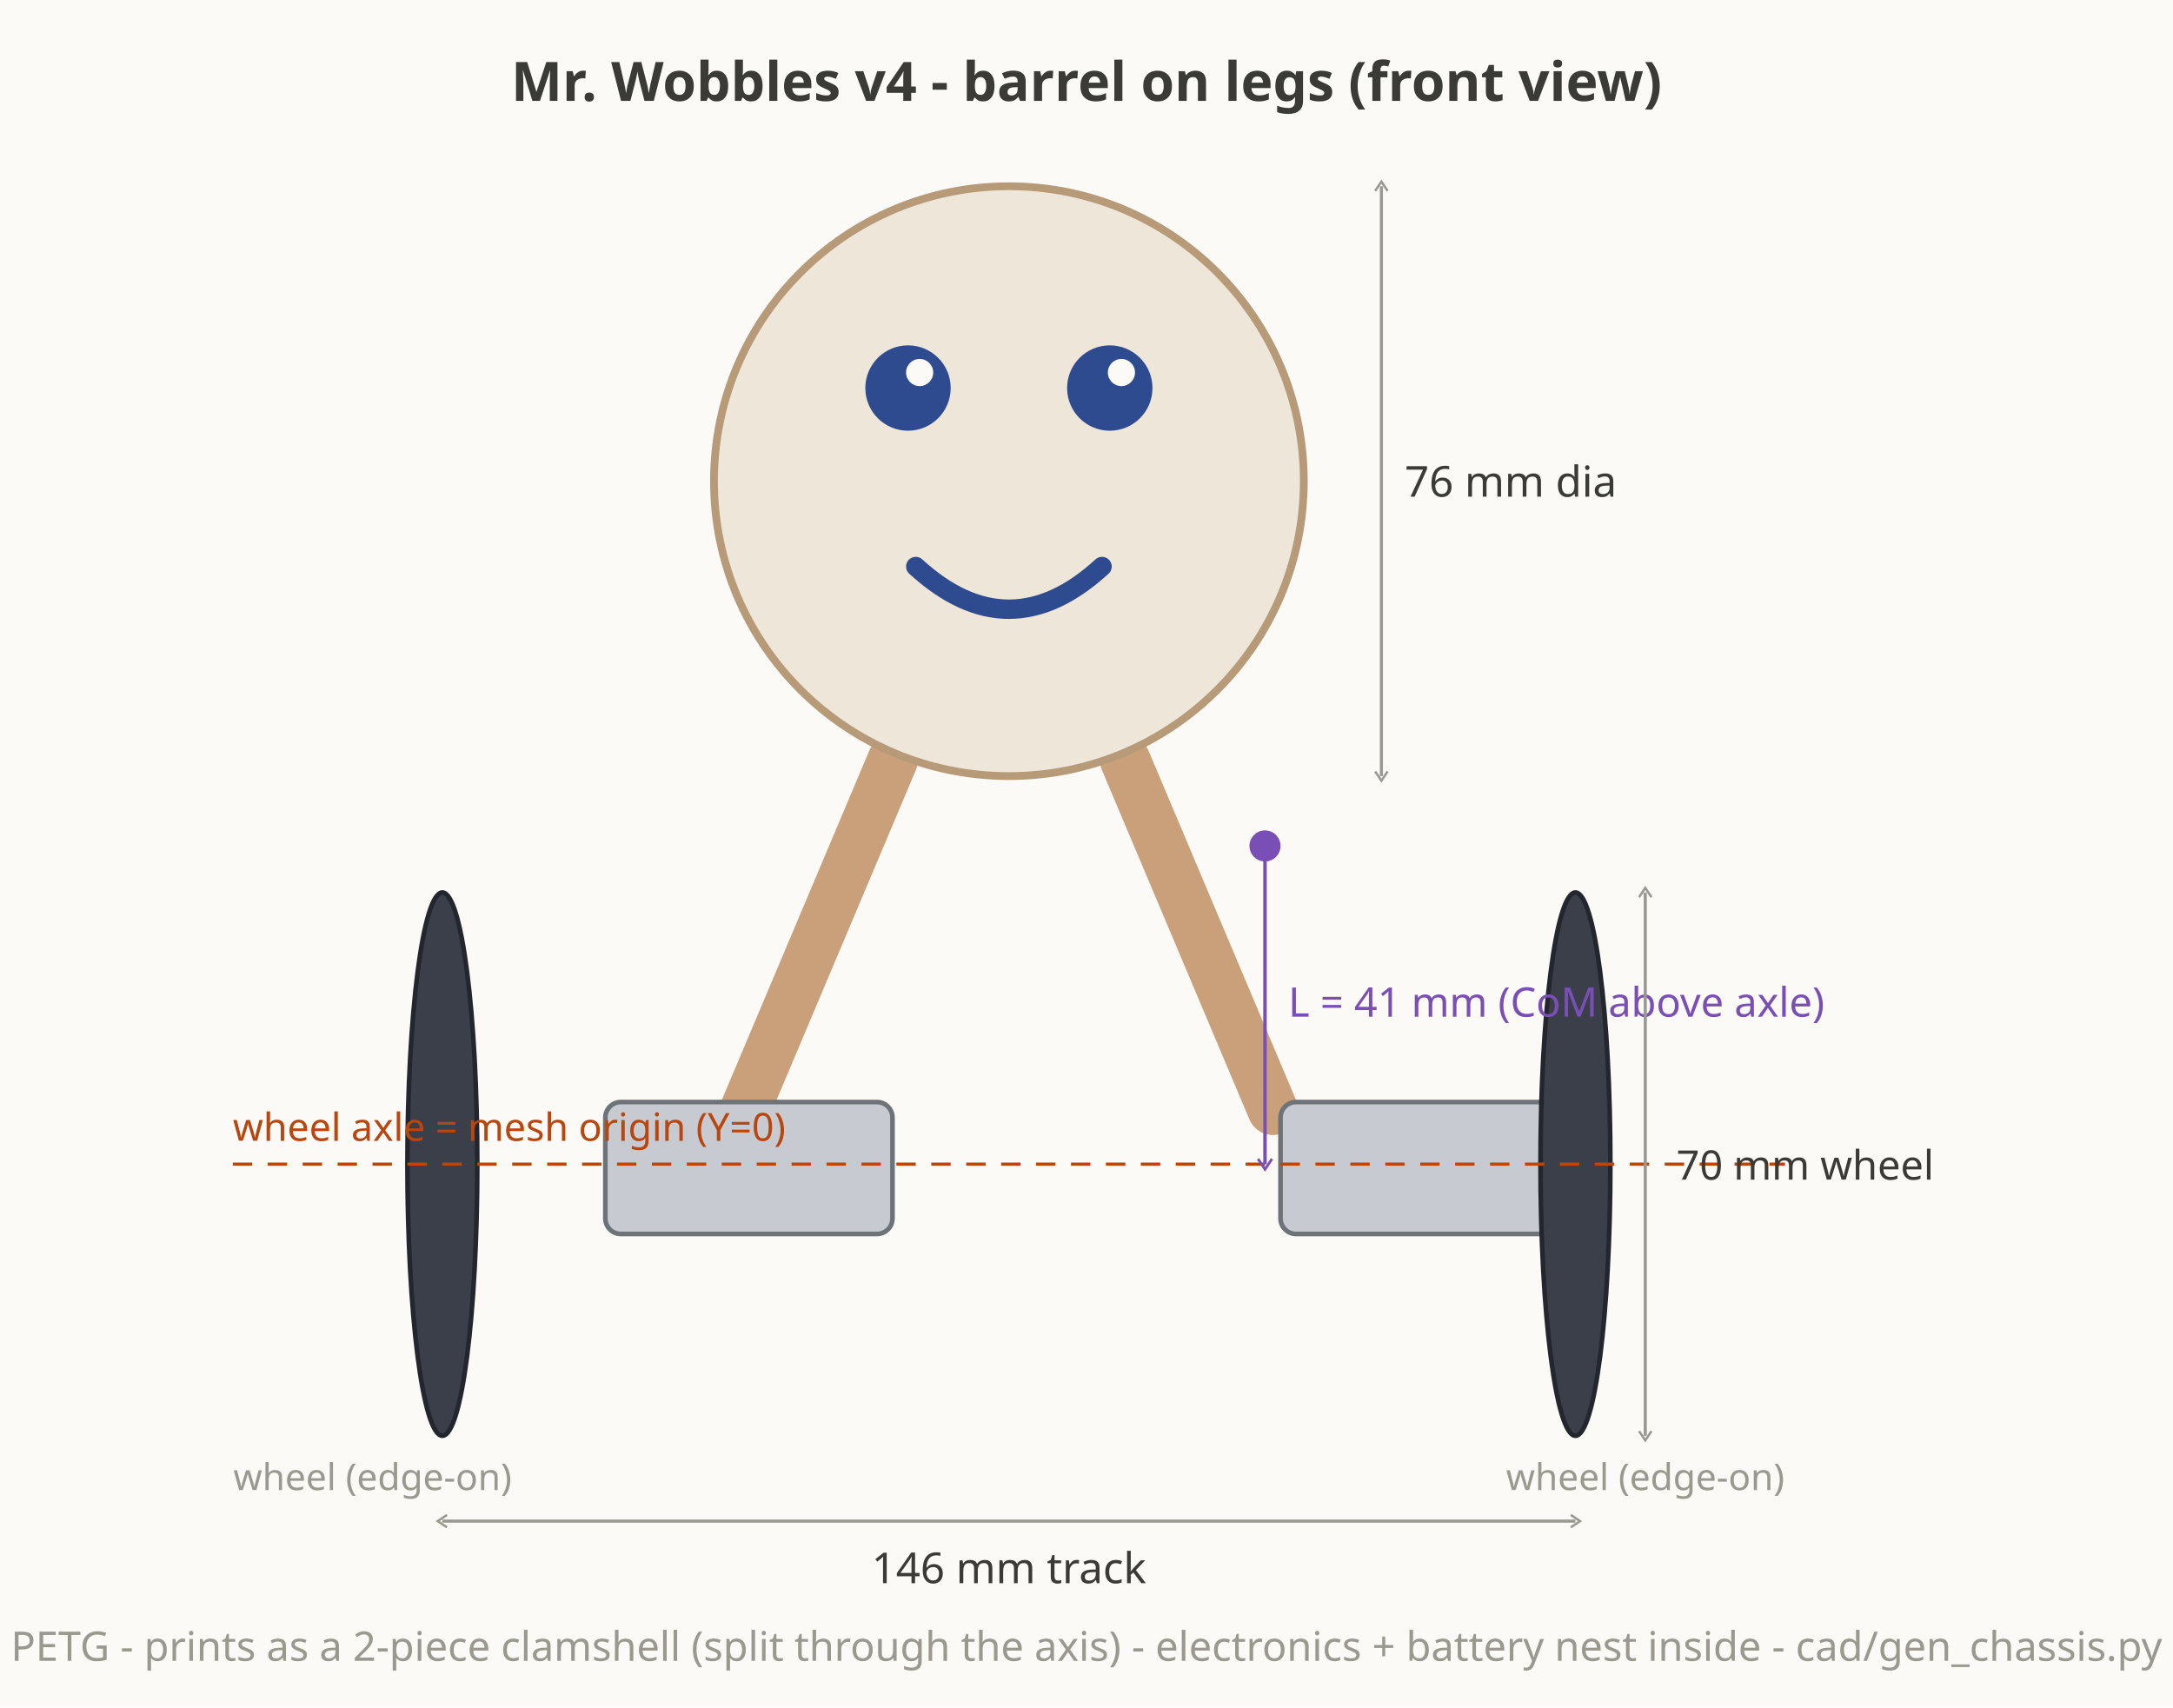
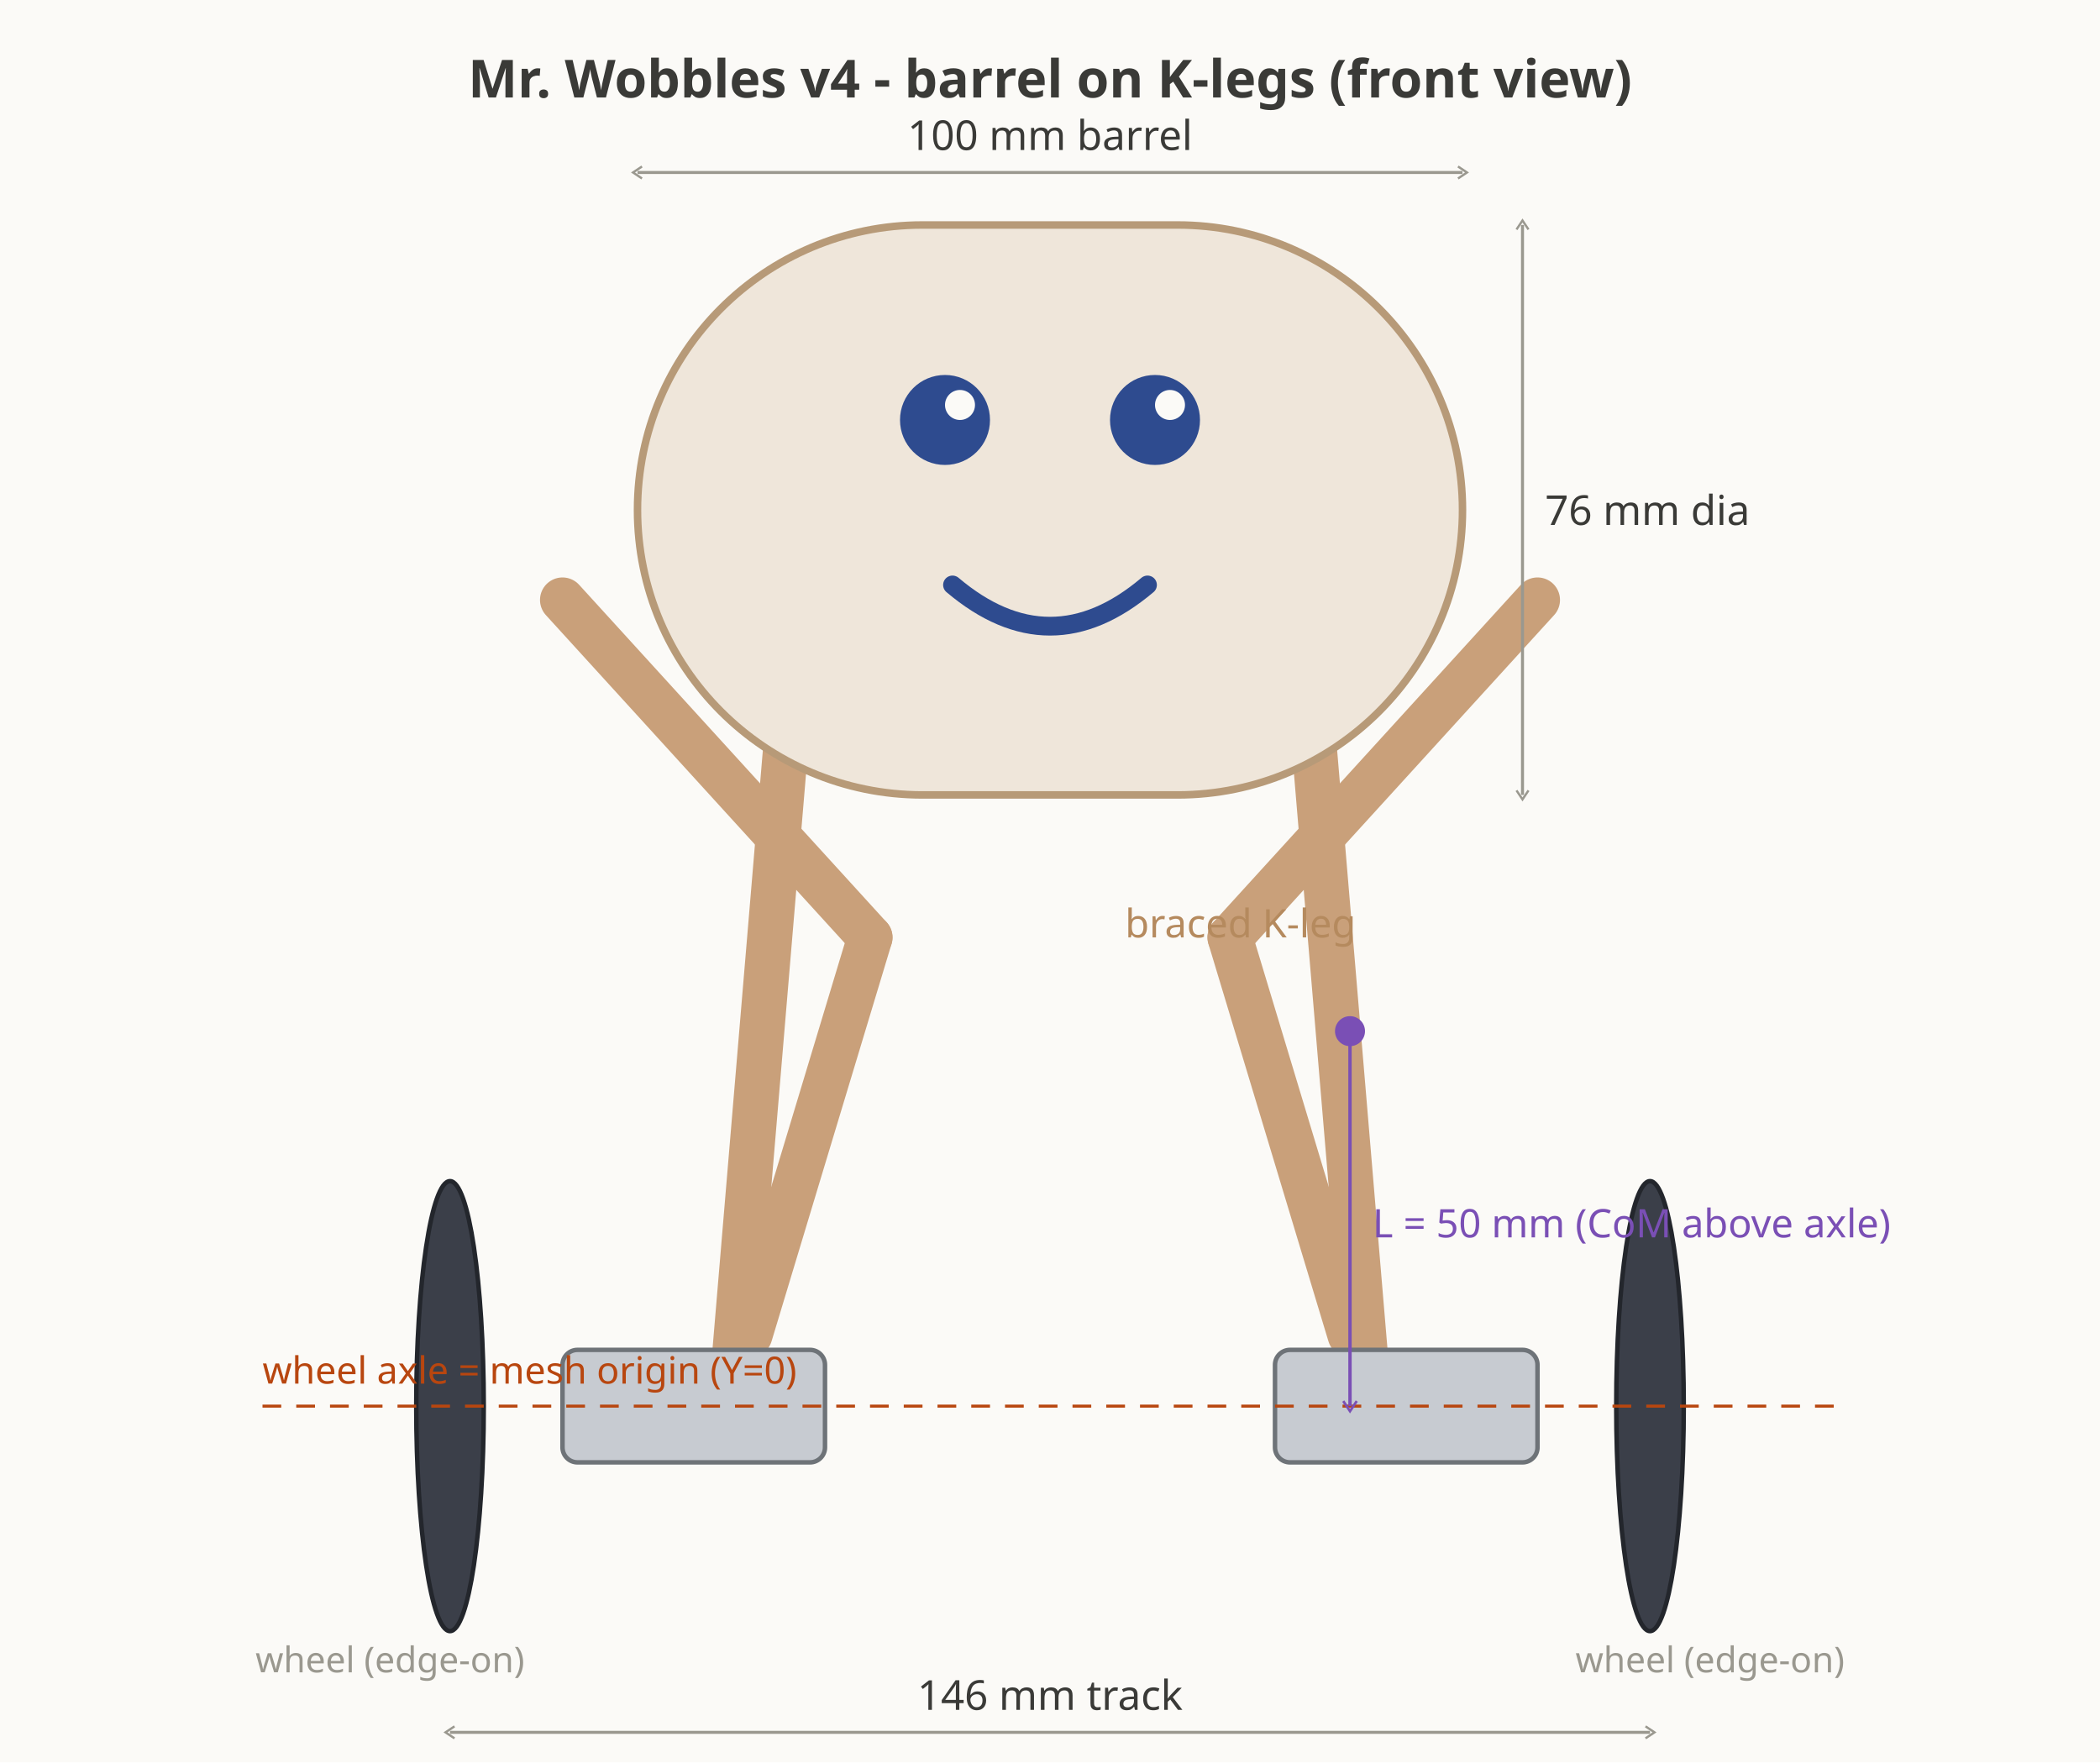
- <svg xmlns="http://www.w3.org/2000/svg" width="560" height="440" viewBox="0 0 560 440" role="img">
-   <rect width="560" height="440" fill="#FBFAF7" />
+ <svg xmlns="http://www.w3.org/2000/svg" width="560" height="470" viewBox="0 0 560 470" role="img">
+   <rect width="560" height="470" fill="#FBFAF7" />
  <defs>
    <marker id="a" viewBox="0 0 10 10" refX="5" refY="5" markerWidth="5" markerHeight="5" orient="auto-start-reverse">
      <path d="M2 1L8 5L2 9" fill="none" stroke="context-stroke" stroke-width="1.5" />
    </marker>
  </defs>
-   <text x="280" y="26" text-anchor="middle" font-family="sans-serif" font-size="14" font-weight="600" fill="#3A3A37">Mr. Wobbles v4 - barrel on legs (front view)</text>
-   <line x1="230" y1="196" x2="192" y2="286" stroke="#C9A07A" stroke-width="13" stroke-linecap="round" />
-   <line x1="290" y1="196" x2="328" y2="286" stroke="#C9A07A" stroke-width="13" stroke-linecap="round" />
-   <rect x="156" y="284" width="74" height="34" rx="4" fill="#C7CBD1" stroke="#6E7378" stroke-width="1.2" />
-   <rect x="330" y="284" width="74" height="34" rx="4" fill="#C7CBD1" stroke="#6E7378" stroke-width="1.2" />
-   <ellipse cx="114" cy="300" rx="9" ry="70" fill="#3B3F49" stroke="#23262C" stroke-width="1.2" />
-   <ellipse cx="406" cy="300" rx="9" ry="70" fill="#3B3F49" stroke="#23262C" stroke-width="1.2" />
-   <text x="96" y="384" text-anchor="middle" font-family="sans-serif" font-size="9.5" fill="#9A988F">wheel (edge-on)</text>
-   <text x="424" y="384" text-anchor="middle" font-family="sans-serif" font-size="9.5" fill="#9A988F">wheel (edge-on)</text>
-   <circle cx="260" cy="124" r="76" fill="#EFE6DA" stroke="#B79A78" stroke-width="2" />
-   <circle cx="234" cy="100" r="11" fill="#2E4B8F" />
-   <circle cx="286" cy="100" r="11" fill="#2E4B8F" />
-   <circle cx="237" cy="96" r="3.5" fill="#FBFAF7" />
-   <circle cx="289" cy="96" r="3.5" fill="#FBFAF7" />
-   <path d="M236 146 Q260 168 284 146" fill="none" stroke="#2E4B8F" stroke-width="5" stroke-linecap="round" />
-   <line x1="60" y1="300" x2="460" y2="300" stroke="#B8460F" stroke-width="0.8" stroke-dasharray="5 4" />
-   <text x="60" y="294" font-family="sans-serif" font-size="10" fill="#B8460F">wheel axle = mesh origin (Y=0)</text>
-   <circle cx="326" cy="218" r="4" fill="#7A4FB5" />
-   <line x1="326" y1="300" x2="326" y2="218" stroke="#7A4FB5" stroke-width="0.9" marker-start="url(#a)" marker-end="url(#a)" />
-   <text x="332" y="262" font-family="sans-serif" font-size="10.5" fill="#7A4FB5">L = 41 mm (CoM above axle)</text>
-   <line x1="356" y1="48" x2="356" y2="200" stroke="#9A988F" stroke-width="0.8" marker-start="url(#a)" marker-end="url(#a)" />
-   <text x="362" y="128" font-family="sans-serif" font-size="11" fill="#3A3A37">76 mm dia</text>
-   <line x1="114" y1="392" x2="406" y2="392" stroke="#9A988F" stroke-width="0.8" marker-start="url(#a)" marker-end="url(#a)" />
-   <text x="260" y="408" text-anchor="middle" font-family="sans-serif" font-size="11" fill="#3A3A37">146 mm track</text>
-   <line x1="424" y1="230" x2="424" y2="370" stroke="#9A988F" stroke-width="0.8" marker-start="url(#a)" marker-end="url(#a)" />
-   <text x="432" y="304" font-family="sans-serif" font-size="10.5" fill="#3A3A37">70 mm wheel</text>
-   <text x="280" y="428" text-anchor="middle" font-family="sans-serif" font-size="10.5" fill="#9A988F">PETG - prints as a 2-piece clamshell (split through the axis) - electronics + battery nest inside - cad/gen_chassis.py</text>
+   <text x="280" y="26" text-anchor="middle" font-family="sans-serif" font-size="14" font-weight="600" fill="#3A3A37">Mr. Wobbles v4 - barrel on K-legs (front view)</text>
+   <g stroke="#C9A07A" stroke-width="12" stroke-linecap="round" fill="none">
+     <line x1="214" y1="146" x2="196" y2="360" />
+     <line x1="150" y1="160" x2="232" y2="250" />
+     <line x1="232" y1="250" x2="200" y2="356" />
+     <line x1="346" y1="146" x2="364" y2="360" />
+     <line x1="410" y1="160" x2="328" y2="250" />
+     <line x1="328" y1="250" x2="360" y2="356" />
+   </g>
+   <text x="300" y="250" font-family="sans-serif" font-size="10.5" fill="#B58A5E">braced K-leg</text>
+   <rect x="150" y="360" width="70" height="30" rx="4" fill="#C7CBD1" stroke="#6E7378" stroke-width="1.2" />
+   <rect x="340" y="360" width="70" height="30" rx="4" fill="#C7CBD1" stroke="#6E7378" stroke-width="1.2" />
+   <ellipse cx="120" cy="375" rx="9" ry="60" fill="#3B3F49" stroke="#23262C" stroke-width="1.2" />
+   <ellipse cx="440" cy="375" rx="9" ry="60" fill="#3B3F49" stroke="#23262C" stroke-width="1.2" />
+   <text x="104" y="446" text-anchor="middle" font-family="sans-serif" font-size="9.5" fill="#9A988F">wheel (edge-on)</text>
+   <text x="456" y="446" text-anchor="middle" font-family="sans-serif" font-size="9.5" fill="#9A988F">wheel (edge-on)</text>
+   <rect x="170" y="60" width="220" height="152" rx="76" fill="#EFE6DA" stroke="#B79A78" stroke-width="2" />
+   <circle cx="252" cy="112" r="12" fill="#2E4B8F" />
+   <circle cx="308" cy="112" r="12" fill="#2E4B8F" />
+   <circle cx="256" cy="108" r="4" fill="#FBFAF7" />
+   <circle cx="312" cy="108" r="4" fill="#FBFAF7" />
+   <path d="M254 156 Q280 178 306 156" fill="none" stroke="#2E4B8F" stroke-width="5" stroke-linecap="round" />
+   <line x1="70" y1="375" x2="490" y2="375" stroke="#B8460F" stroke-width="0.8" stroke-dasharray="5 4" />
+   <text x="70" y="369" font-family="sans-serif" font-size="10" fill="#B8460F">wheel axle = mesh origin (Y=0)</text>
+   <circle cx="360" cy="275" r="4" fill="#7A4FB5" />
+   <line x1="360" y1="375" x2="360" y2="275" stroke="#7A4FB5" stroke-width="0.9" marker-start="url(#a)" marker-end="url(#a)" />
+   <text x="366" y="330" font-family="sans-serif" font-size="10.5" fill="#7A4FB5">L = 50 mm (CoM above axle)</text>
+   <line x1="170" y1="46" x2="390" y2="46" stroke="#9A988F" stroke-width="0.8" marker-start="url(#a)" marker-end="url(#a)" />
+   <text x="280" y="40" text-anchor="middle" font-family="sans-serif" font-size="11" fill="#3A3A37">100 mm barrel</text>
+   <line x1="406" y1="60" x2="406" y2="212" stroke="#9A988F" stroke-width="0.8" marker-start="url(#a)" marker-end="url(#a)" />
+   <text x="412" y="140" font-family="sans-serif" font-size="11" fill="#3A3A37">76 mm dia</text>
+   <line x1="120" y1="462" x2="440" y2="462" stroke="#9A988F" stroke-width="0.8" marker-start="url(#a)" marker-end="url(#a)" />
+   <text x="280" y="456" text-anchor="middle" font-family="sans-serif" font-size="11" fill="#3A3A37">146 mm track</text>
</svg>
